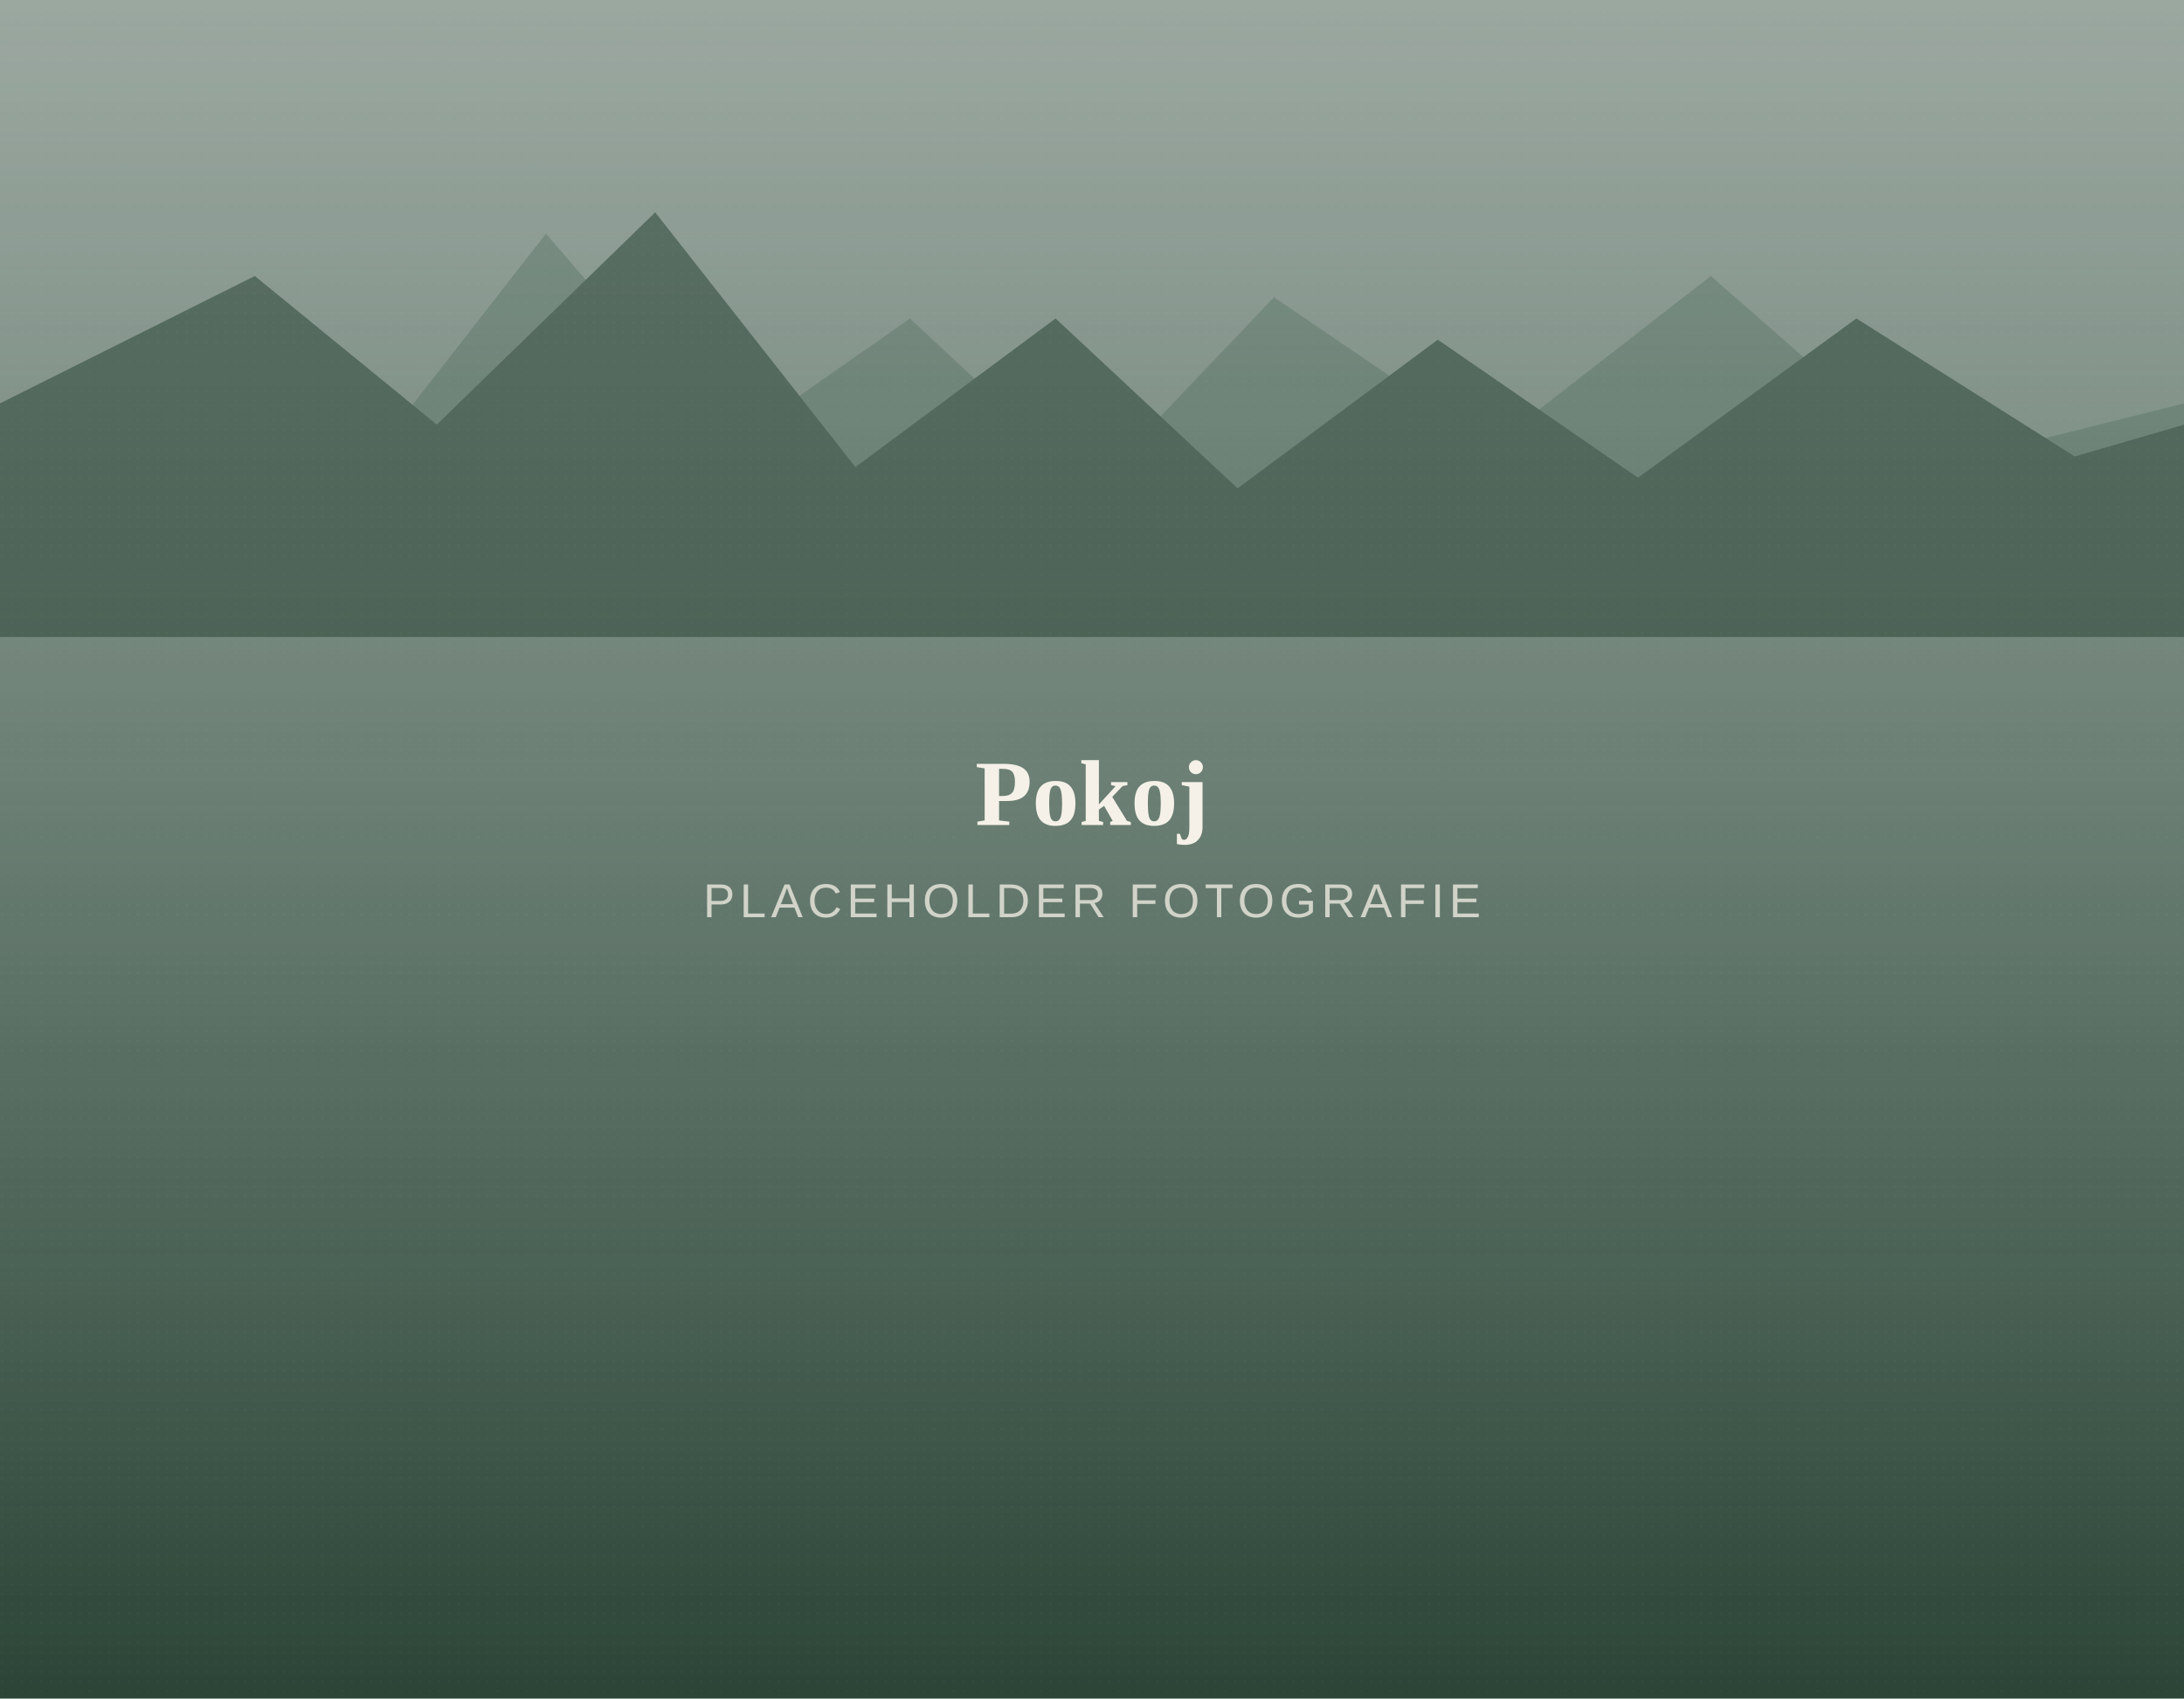
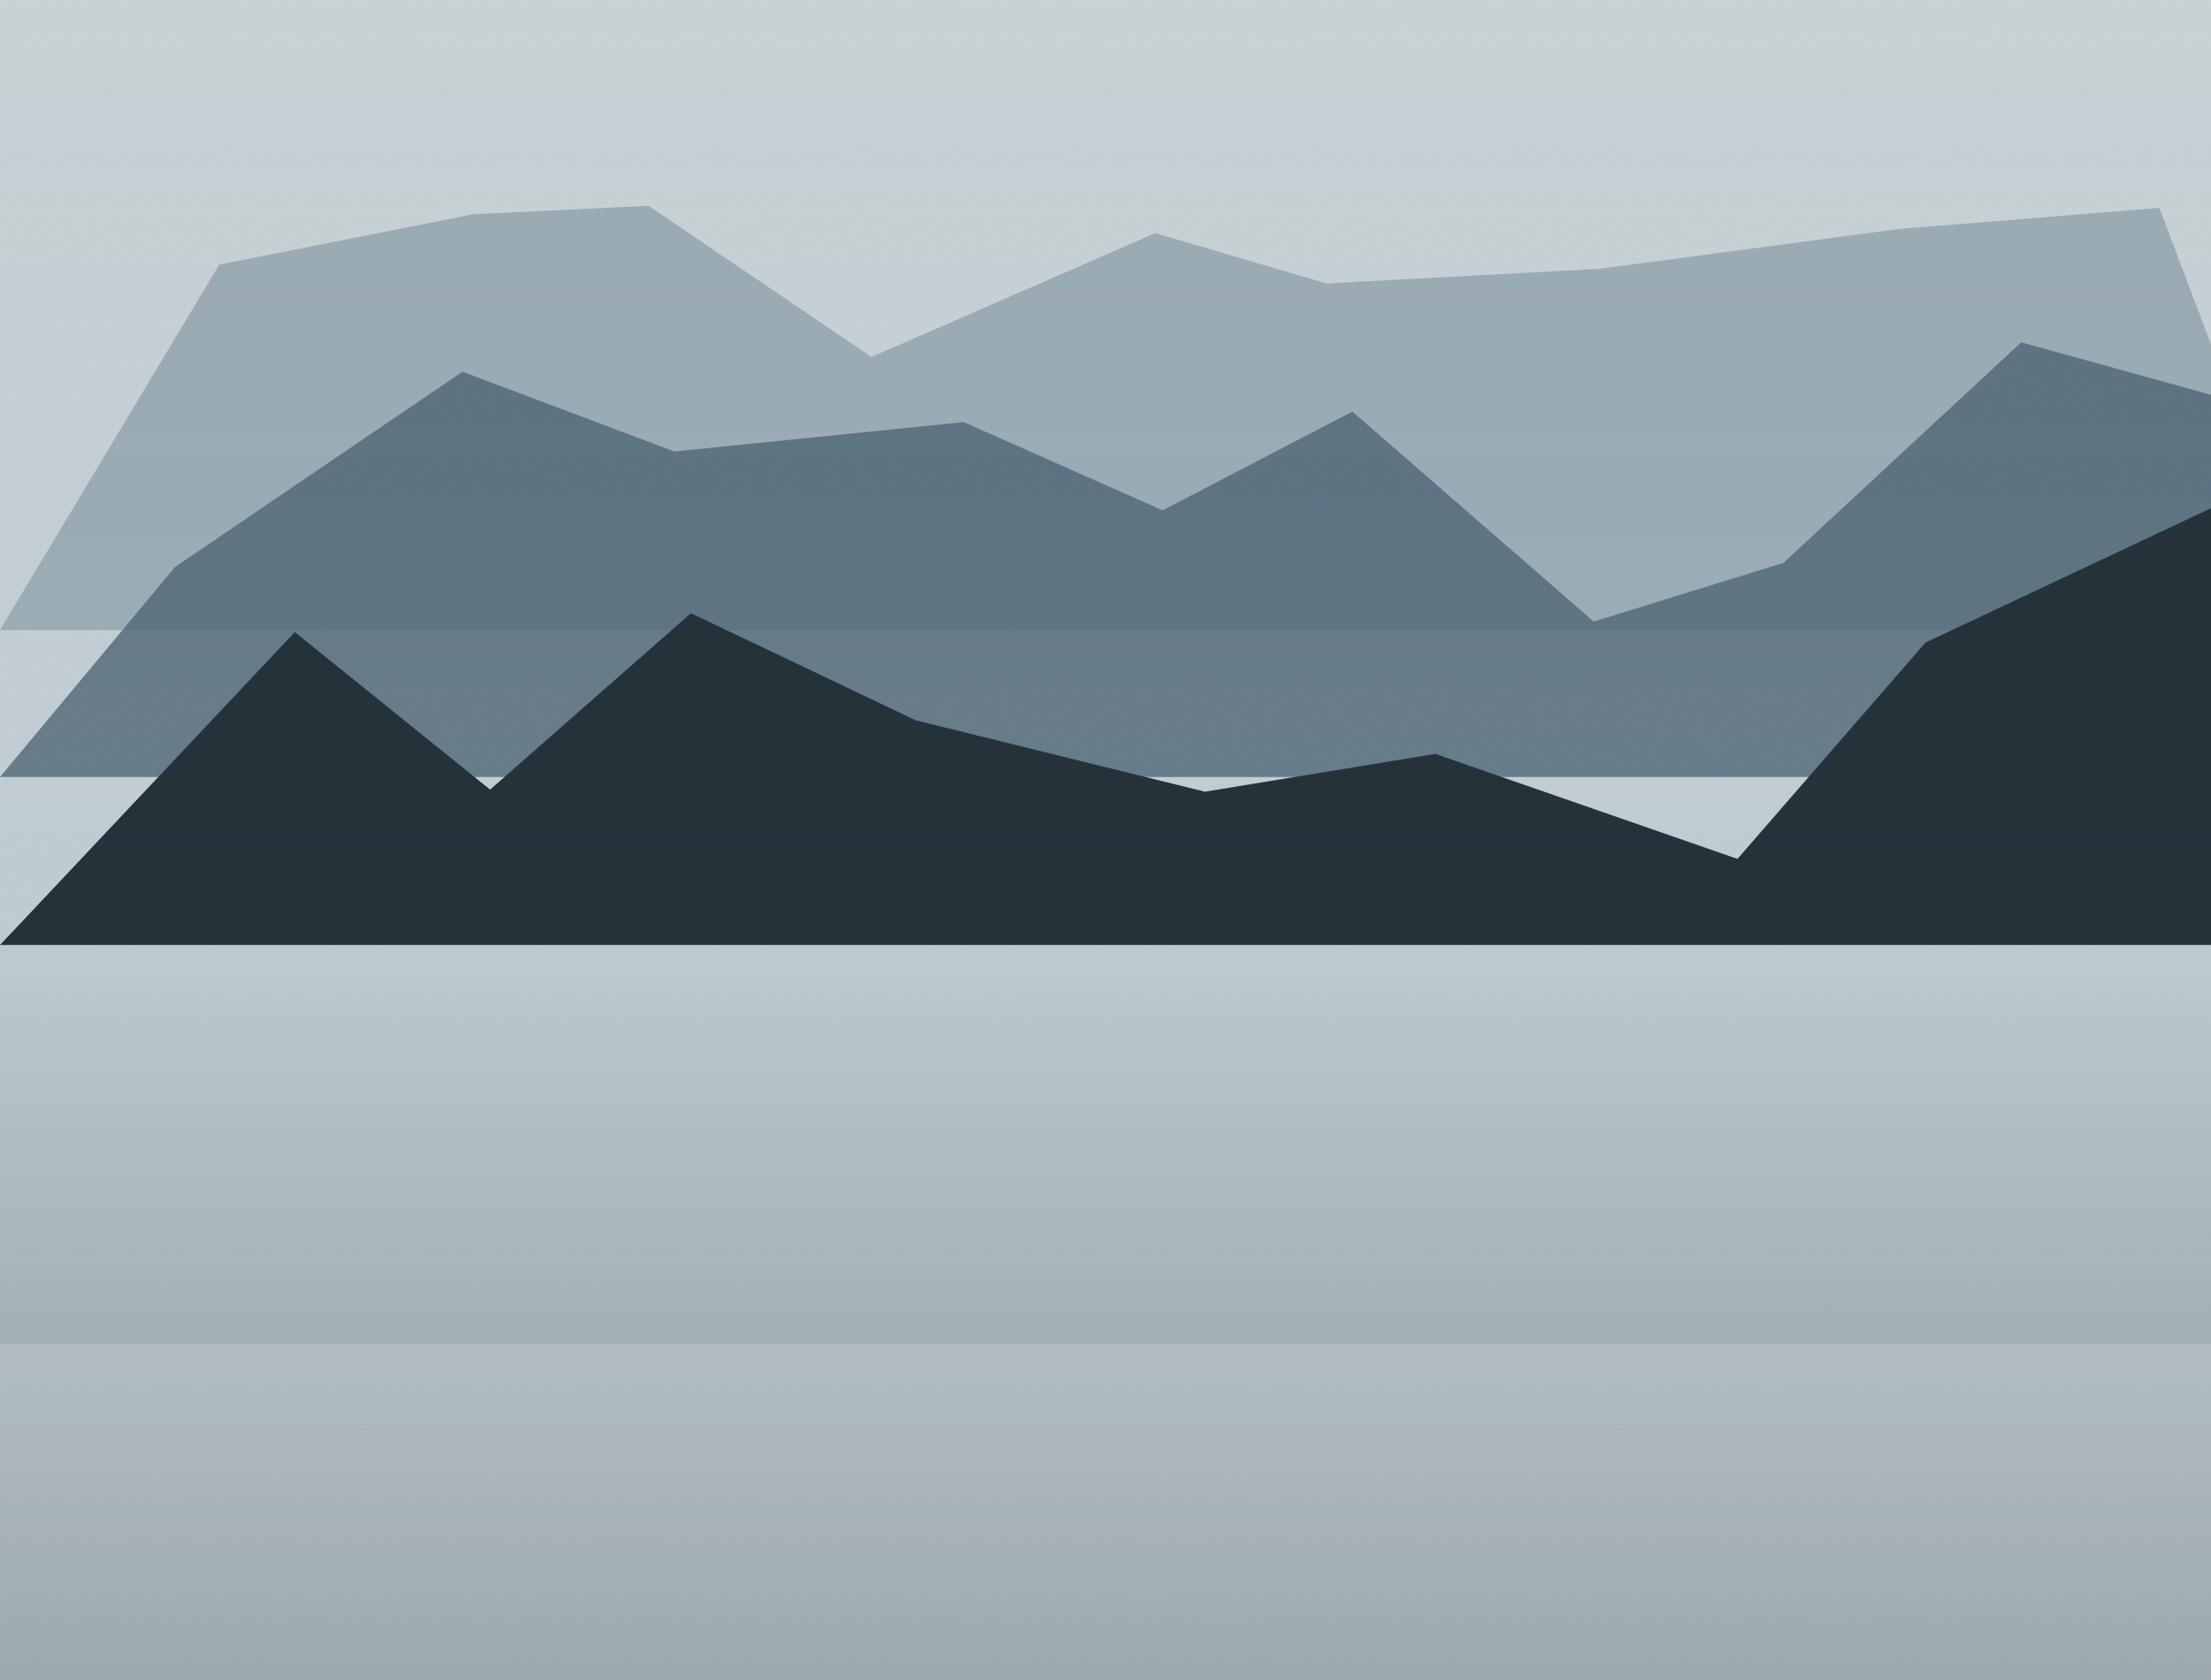
- <svg xmlns="http://www.w3.org/2000/svg" viewBox="0 0 900 700" width="900" height="700" role="img" aria-label="Pokoj">
+ <svg xmlns="http://www.w3.org/2000/svg" viewBox="0 0 1000 760" width="1000" height="760" role="img" aria-label="Pokoj">
  <defs>
-     <linearGradient id="sky-4" x1="0" y1="0" x2="0" y2="1">
-       <stop offset="0%" stop-color="#4C6F5C" stop-opacity="0.35" />
-       <stop offset="100%" stop-color="#2F4A3C" />
+     <linearGradient id="sky-8" x1="0" y1="0" x2="0" y2="1">
+       <stop offset="0%" stop-color="#DCE4E8" />
+       <stop offset="100%" stop-color="#A9BAC2" />
    </linearGradient>
-     <pattern id="grain-4" width="4" height="4" patternUnits="userSpaceOnUse">
-       <rect width="4" height="4" fill="transparent" />
-       <circle cx="1" cy="1" r="0.5" fill="#ffffff" opacity="0.03" />
-     </pattern>
+     <linearGradient id="vig-8" x1="0" y1="0" x2="0" y2="1">
+       <stop offset="0%" stop-color="#26323A" stop-opacity="0.10" />
+       <stop offset="55%" stop-color="#26323A" stop-opacity="0" />
+       <stop offset="100%" stop-color="#26323A" stop-opacity="0.22" />
+     </linearGradient>
+     <filter id="grain-8">
+       <feTurbulence type="fractalNoise" baseFrequency="0.9" numOctaves="2" stitchTiles="stitch" result="noise" />
+       <feColorMatrix in="noise" type="matrix" values="0 0 0 0 0  0 0 0 0 0  0 0 0 0 0  0 0 0 0.02 0" />
+     </filter>
  </defs>
-   <rect width="900" height="700" fill="url(#sky-4)" />
-   <g transform="scale(0.75,0.875)" opacity="0.55">
-     <path d="M0,300 L0,230 L90,170 L200,220 L300,110 L400,210 L500,150 L600,230 L700,140 L820,210 L940,130 L1060,220 L1200,190 L1200,300 Z" fill="#4C6F5C" opacity="0.55" />
-     <path d="M0,300 L0,190 L140,130 L240,200 L360,100 L470,220 L580,150 L680,230 L790,160 L900,225 L1020,150 L1140,215 L1200,200 L1200,300 Z" fill="#2F4A3C" />
+   <rect width="1000" height="760" fill="url(#sky-8)" />
+   <g transform="scale(0.8333333,0.95)">
+     <path d="M0,300 L119,126 L257,102 L352,98 L473,170 L627,111 L720,135 L868,128 L1031,109 L1172,99 L1200,164 L1200,300 Z" fill="#7E93A0" opacity="0.55" />
+     <path d="M0,300 L95,200 L251,107 L366,145 L523,131 L631,173 L734,126 L865,226 L968,198 L1097,93 L1200,118 L1200,300 Z" fill="#516979" opacity="0.8" transform="translate(0,70)" />
+     <path d="M0,300 L160,151 L266,226 L375,142 L497,193 L654,227 L779,209 L943,259 L1045,156 L1200,92 L1200,300 Z" fill="#26323A" transform="translate(0,150)" />
+     <rect x="0" y="640" width="1200" height="160" fill="#FFFFFF" opacity="0.25" />
  </g>
-   <rect width="900" height="700" fill="url(#grain-4)" />
-   <rect width="900" height="700" fill="#1c2b23" opacity="0.18" />
-   <g font-family="Georgia, 'Times New Roman', serif" text-anchor="middle">
-     <text x="450.0" y="340.0" font-size="38.5" fill="#F5F1E8" font-weight="600">Pokoj</text>
-     <text x="450.0" y="378.0" font-size="19.6" fill="#F5F1E8" opacity="0.75" font-family="Arial, sans-serif" letter-spacing="2">PLACEHOLDER FOTOGRAFIE</text>
-   </g>
+   <rect width="1000" height="760" filter="url(#grain-8)" opacity="0.6" />
+   <rect width="1000" height="760" fill="url(#vig-8)" />
</svg>
